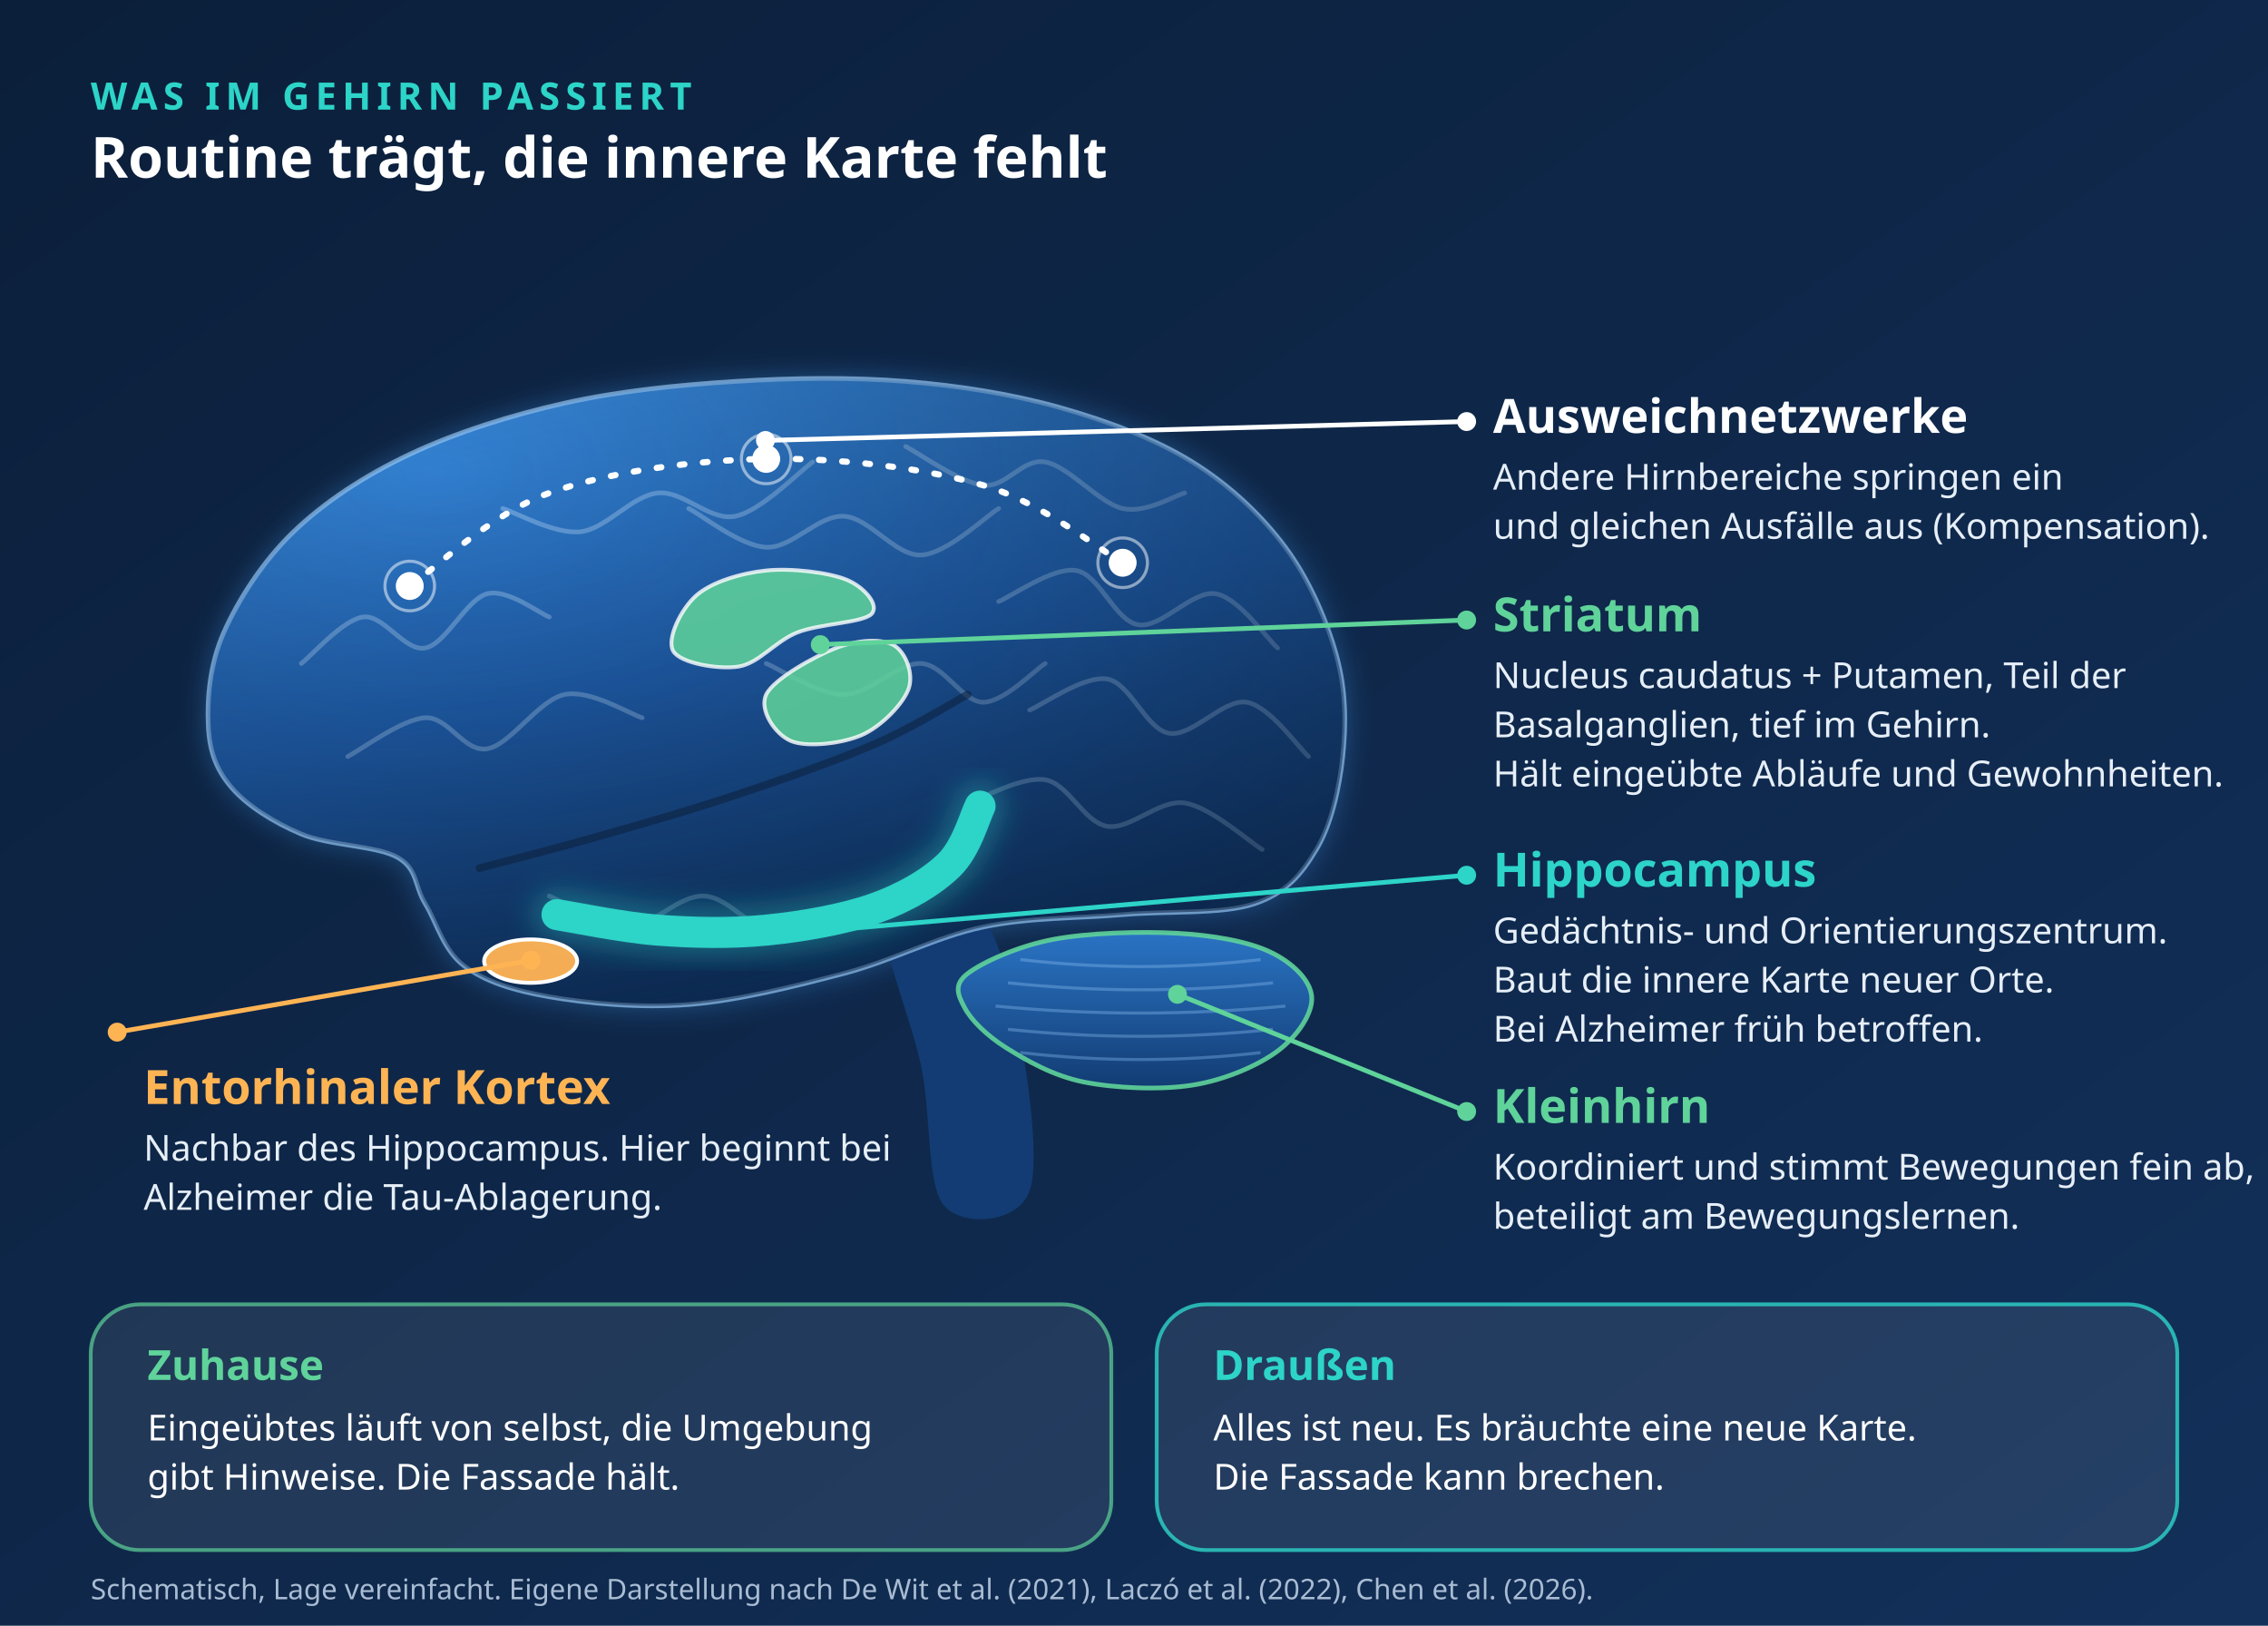
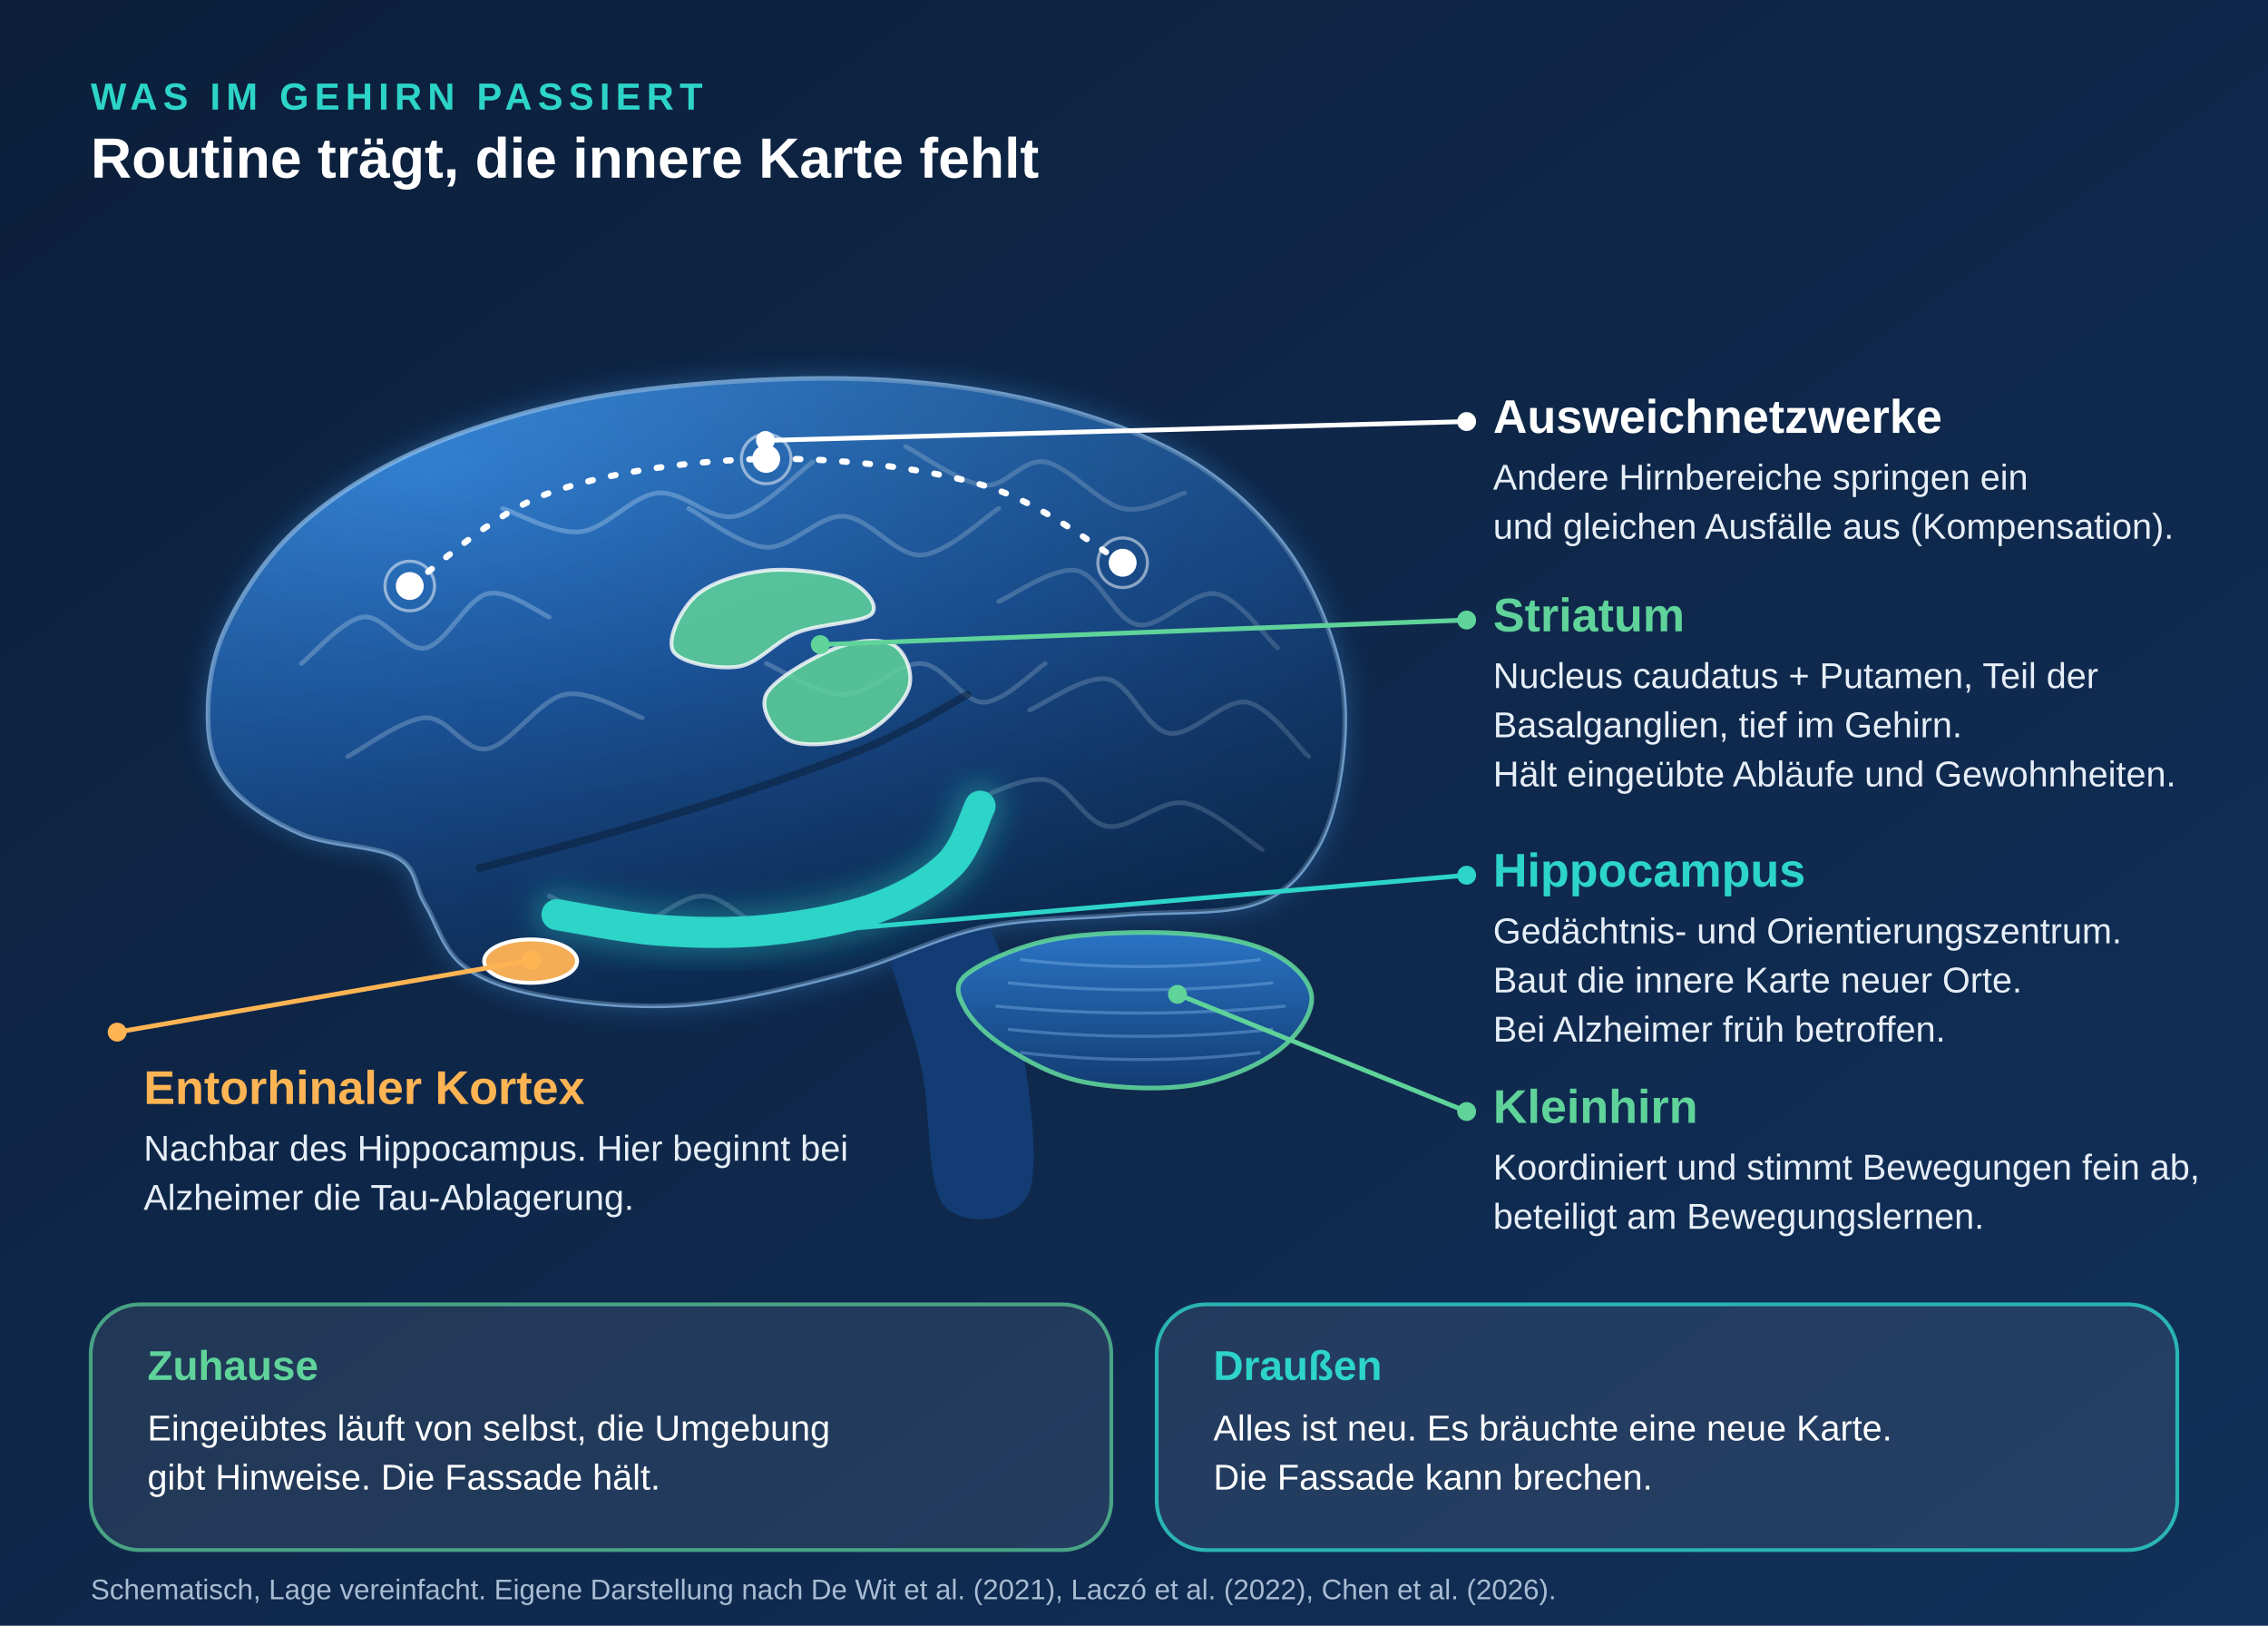
- <svg xmlns="http://www.w3.org/2000/svg" viewBox="0 0 1200 860" font-family="'Plus Jakarta Sans',system-ui,sans-serif">
+ <svg xmlns="http://www.w3.org/2000/svg" viewBox="0 0 1200 860" font-family="system-ui,-apple-system,'Segoe UI',Arial,sans-serif">
  <defs>
    <linearGradient id="bg" x1="0" y1="0" x2="1" y2="1">
      <stop offset="0" stop-color="#0B1F3A" />
      <stop offset="1" stop-color="#12305A" />
    </linearGradient>
    <linearGradient id="hirn" x1="0" y1="0" x2="0.35" y2="1">
      <stop offset="0" stop-color="#3B8FE0" />
      <stop offset="0.55" stop-color="#1F5FAE" />
      <stop offset="1" stop-color="#0E3466" />
    </linearGradient>
    <linearGradient id="klein" x1="0" y1="0" x2="0" y2="1">
      <stop offset="0" stop-color="#2A74C4" />
      <stop offset="1" stop-color="#123C73" />
    </linearGradient>
    <radialGradient id="schatten" cx="0.2" cy="0.15" r="1">
      <stop offset="0" stop-color="#0B1F3A" stop-opacity="0" />
      <stop offset="1" stop-color="#0B1F3A" stop-opacity="0.55" />
    </radialGradient>
    <filter id="glow" x="-30%" y="-30%" width="160%" height="160%">
      <feGaussianBlur stdDeviation="9" />
    </filter>
    <clipPath id="cerebrum">
      <path d="M110.0,340.0 C109.2,323.3 110.8,300.8 120.0,280.0 C129.2,259.2 145.0,234.2 165.0,215.0 C185.0,195.8 210.8,178.8 240.0,165.0 C269.2,151.2 305.0,139.8 340.0,132.0 C375.0,124.2 413.3,120.3 450.0,118.0 C486.7,115.7 525.0,115.2 560.0,118.0 C595.0,120.8 629.2,126.3 660.0,135.0 C690.8,143.7 720.8,155.0 745.0,170.0 C769.2,185.0 789.5,204.2 805.0,225.0 C820.5,245.8 831.8,272.5 838.0,295.0 C844.2,317.5 844.2,339.2 842.0,360.0 C839.8,380.8 834.5,404.2 825.0,420.0 C815.5,435.8 805.8,448.0 785.0,455.0 C764.2,462.0 729.2,459.5 700.0,462.0 C670.8,464.5 640.0,463.7 610.0,470.0 C580.0,476.3 551.7,491.7 520.0,500.0 C488.3,508.3 451.7,517.5 420.0,520.0 C388.3,522.5 354.2,519.2 330.0,515.0 C305.8,510.8 288.3,505.0 275.0,495.0 C261.7,485.0 257.2,466.7 250.0,455.0 C242.8,443.3 245.3,432.5 232.0,425.0 C218.7,417.5 187.8,417.5 170.0,410.0 C152.2,402.5 135.0,391.7 125.0,380.0 C115.0,368.3 110.8,356.7 110.0,340.0 Z" />
    </clipPath>
  </defs>
  <rect width="1200" height="860" fill="url(#bg)" />
  <text x="48" y="58" font-size="20" font-weight="600" fill="#2DD4C8" letter-spacing="3">WAS IM GEHIRN PASSIERT</text>
  <text x="48" y="94" font-size="30" font-weight="800" fill="#fff">Routine trägt, die innere Karte fehlt</text>
  <g transform="translate(20,105) scale(0.82)">
    <path d="M110.0,340.0 C109.2,323.3 110.8,300.8 120.0,280.0 C129.2,259.2 145.0,234.2 165.0,215.0 C185.0,195.8 210.8,178.8 240.0,165.0 C269.2,151.2 305.0,139.8 340.0,132.0 C375.0,124.2 413.3,120.3 450.0,118.0 C486.7,115.7 525.0,115.2 560.0,118.0 C595.0,120.8 629.2,126.3 660.0,135.0 C690.8,143.7 720.8,155.0 745.0,170.0 C769.2,185.0 789.5,204.2 805.0,225.0 C820.5,245.8 831.8,272.5 838.0,295.0 C844.2,317.5 844.2,339.2 842.0,360.0 C839.8,380.8 834.5,404.2 825.0,420.0 C815.5,435.8 805.8,448.0 785.0,455.0 C764.2,462.0 729.2,459.5 700.0,462.0 C670.8,464.5 640.0,463.7 610.0,470.0 C580.0,476.3 551.7,491.7 520.0,500.0 C488.3,508.3 451.7,517.5 420.0,520.0 C388.3,522.5 354.2,519.2 330.0,515.0 C305.8,510.8 288.3,505.0 275.0,495.0 C261.7,485.0 257.2,466.7 250.0,455.0 C242.8,443.3 245.3,432.5 232.0,425.0 C218.7,417.5 187.8,417.5 170.0,410.0 C152.2,402.5 135.0,391.7 125.0,380.0 C115.0,368.3 110.8,356.7 110.0,340.0 Z" fill="#3B8FE0" opacity="0.45" filter="url(#glow)" />
    <path d="M545.0,455.0 C550.0,437.0 585.8,441.2 600.0,452.0 C614.2,462.8 623.3,488.7 630.0,520.0 C636.7,551.3 647.5,618.3 640.0,640.0 C632.5,661.7 596.7,663.3 585.0,650.0 C573.3,636.7 576.7,592.5 570.0,560.0 C563.3,527.5 540.0,473.0 545.0,455.0 Z" fill="#123C73" />
    <path d="M600.0,500.0 C609.5,492.7 632.5,482.3 655.0,478.0 C677.5,473.7 711.7,472.7 735.0,474.0 C758.3,475.3 780.5,479.2 795.0,486.0 C809.5,492.8 821.2,504.3 822.0,515.0 C822.8,525.7 812.8,540.5 800.0,550.0 C787.2,559.5 765.8,568.7 745.0,572.0 C724.2,575.3 695.0,574.0 675.0,570.0 C655.0,566.0 637.8,556.0 625.0,548.0 C612.2,540.0 602.2,530.0 598.0,522.0 C593.8,514.0 590.5,507.3 600.0,500.0 Z" fill="url(#klein)" stroke="#5FD39A" stroke-width="3" stroke-opacity="0.9" />
    <path d="M634,491 Q712,500 789,491" fill="none" stroke="#8FC2F5" stroke-opacity="0.35" stroke-width="2" />
    <path d="M626,506 Q712,515 797,506" fill="none" stroke="#8FC2F5" stroke-opacity="0.35" stroke-width="2" />
    <path d="M618,521 Q712,530 805,521" fill="none" stroke="#8FC2F5" stroke-opacity="0.35" stroke-width="2" />
    <path d="M626,536 Q712,545 797,536" fill="none" stroke="#8FC2F5" stroke-opacity="0.35" stroke-width="2" />
    <path d="M634,551 Q712,560 789,551" fill="none" stroke="#8FC2F5" stroke-opacity="0.35" stroke-width="2" />
    <path d="M110.0,340.0 C109.2,323.3 110.8,300.8 120.0,280.0 C129.2,259.2 145.0,234.2 165.0,215.0 C185.0,195.8 210.8,178.8 240.0,165.0 C269.2,151.2 305.0,139.8 340.0,132.0 C375.0,124.2 413.3,120.3 450.0,118.0 C486.7,115.7 525.0,115.2 560.0,118.0 C595.0,120.8 629.2,126.3 660.0,135.0 C690.8,143.7 720.8,155.0 745.0,170.0 C769.2,185.0 789.5,204.2 805.0,225.0 C820.5,245.8 831.8,272.5 838.0,295.0 C844.2,317.5 844.2,339.2 842.0,360.0 C839.8,380.8 834.5,404.2 825.0,420.0 C815.5,435.8 805.8,448.0 785.0,455.0 C764.2,462.0 729.2,459.5 700.0,462.0 C670.8,464.5 640.0,463.7 610.0,470.0 C580.0,476.3 551.7,491.7 520.0,500.0 C488.3,508.3 451.7,517.5 420.0,520.0 C388.3,522.5 354.2,519.2 330.0,515.0 C305.8,510.8 288.3,505.0 275.0,495.0 C261.7,485.0 257.2,466.7 250.0,455.0 C242.8,443.3 245.3,432.5 232.0,425.0 C218.7,417.5 187.8,417.5 170.0,410.0 C152.2,402.5 135.0,391.7 125.0,380.0 C115.0,368.3 110.8,356.7 110.0,340.0 Z" fill="url(#hirn)" stroke="#9CCBF7" stroke-opacity="0.65" stroke-width="3" />
    <g clip-path="url(#cerebrum)">
      <path d="M170.0,300.0 C176.7,295.0 196.7,271.7 210.0,270.0 C223.3,268.3 236.7,292.5 250.0,290.0 C263.3,287.5 276.7,258.3 290.0,255.0 C303.3,251.7 323.3,267.5 330.0,270.0 " fill="none" stroke="#BFE0FF" stroke-opacity="0.38" stroke-width="3" stroke-linecap="round" />
      <path d="M200.0,360.0 C208.3,355.8 235.0,335.8 250.0,335.0 C265.0,334.2 275.0,357.5 290.0,355.0 C305.0,352.5 323.3,323.3 340.0,320.0 C356.7,316.7 381.7,332.5 390.0,335.0 " fill="none" stroke="#BFE0FF" stroke-opacity="0.38" stroke-width="3" stroke-linecap="round" />
      <path d="M300.0,200.0 C308.3,202.5 333.3,216.7 350.0,215.0 C366.7,213.3 383.3,191.7 400.0,190.0 C416.7,188.3 433.3,208.3 450.0,205.0 C466.7,201.7 491.7,175.8 500.0,170.0 " fill="none" stroke="#BFE0FF" stroke-opacity="0.38" stroke-width="3" stroke-linecap="round" />
      <path d="M420.0,200.0 C428.3,204.2 453.3,224.2 470.0,225.0 C486.7,225.8 503.3,204.2 520.0,205.0 C536.7,205.8 553.3,230.8 570.0,230.0 C586.7,229.2 611.7,205.0 620.0,200.0 " fill="none" stroke="#BFE0FF" stroke-opacity="0.38" stroke-width="3" stroke-linecap="round" />
      <path d="M560.0,160.0 C568.3,164.2 595.0,183.3 610.0,185.0 C625.0,186.7 635.0,167.5 650.0,170.0 C665.0,172.5 685.0,196.7 700.0,200.0 C715.0,203.3 733.3,191.7 740.0,190.0 " fill="none" stroke="#BFE0FF" stroke-opacity="0.38" stroke-width="3" stroke-linecap="round" />
      <path d="M620.0,260.0 C628.3,256.7 655.0,237.5 670.0,240.0 C685.0,242.5 695.0,272.5 710.0,275.0 C725.0,277.5 745.0,252.5 760.0,255.0 C775.0,257.5 793.3,284.2 800.0,290.0 " fill="none" stroke="#BFE0FF" stroke-opacity="0.38" stroke-width="3" stroke-linecap="round" />
      <path d="M640.0,330.0 C648.3,326.7 675.0,307.5 690.0,310.0 C705.0,312.5 715.0,342.5 730.0,345.0 C745.0,347.5 765.0,322.5 780.0,325.0 C795.0,327.5 813.3,354.2 820.0,360.0 " fill="none" stroke="#BFE0FF" stroke-opacity="0.38" stroke-width="3" stroke-linecap="round" />
      <path d="M600.0,390.0 C608.3,387.5 635.0,372.5 650.0,375.0 C665.0,377.5 675.0,402.5 690.0,405.0 C705.0,407.5 723.3,387.5 740.0,390.0 C756.7,392.5 781.7,415.0 790.0,420.0 " fill="none" stroke="#BFE0FF" stroke-opacity="0.38" stroke-width="3" stroke-linecap="round" />
      <path d="M330.0,450.0 C338.3,453.3 363.3,470.0 380.0,470.0 C396.7,470.0 413.3,449.2 430.0,450.0 C446.7,450.8 461.7,474.2 480.0,475.0 C498.3,475.8 530.0,458.3 540.0,455.0 " fill="none" stroke="#BFE0FF" stroke-opacity="0.38" stroke-width="3" stroke-linecap="round" />
      <path d="M470.0,300.0 C478.3,303.3 503.3,320.0 520.0,320.0 C536.7,320.0 555.0,299.2 570.0,300.0 C585.0,300.8 596.7,325.0 610.0,325.0 C623.3,325.0 643.3,304.2 650.0,300.0 " fill="none" stroke="#BFE0FF" stroke-opacity="0.38" stroke-width="3" stroke-linecap="round" />
      <path d="M285.0,432.0 C297.5,428.7 332.5,419.8 360.0,412.0 C387.5,404.2 420.0,395.0 450.0,385.0 C480.0,375.0 515.0,362.8 540.0,352.0 C565.0,341.2 590.0,325.3 600.0,320.0 " fill="none" stroke="#0B1F3A" stroke-opacity="0.55" stroke-width="5" stroke-linecap="round" />
      <path d="M110.0,340.0 C109.2,323.3 110.8,300.8 120.0,280.0 C129.2,259.2 145.0,234.2 165.0,215.0 C185.0,195.8 210.8,178.8 240.0,165.0 C269.2,151.2 305.0,139.8 340.0,132.0 C375.0,124.2 413.3,120.3 450.0,118.0 C486.7,115.7 525.0,115.2 560.0,118.0 C595.0,120.8 629.2,126.3 660.0,135.0 C690.8,143.7 720.8,155.0 745.0,170.0 C769.2,185.0 789.5,204.2 805.0,225.0 C820.5,245.8 831.8,272.5 838.0,295.0 C844.2,317.5 844.2,339.2 842.0,360.0 C839.8,380.8 834.5,404.2 825.0,420.0 C815.5,435.8 805.8,448.0 785.0,455.0 C764.2,462.0 729.2,459.5 700.0,462.0 C670.8,464.5 640.0,463.7 610.0,470.0 C580.0,476.3 551.7,491.7 520.0,500.0 C488.3,508.3 451.7,517.5 420.0,520.0 C388.3,522.5 354.2,519.2 330.0,515.0 C305.8,510.8 288.3,505.0 275.0,495.0 C261.7,485.0 257.2,466.7 250.0,455.0 C242.8,443.3 245.3,432.5 232.0,425.0 C218.7,417.5 187.8,417.5 170.0,410.0 C152.2,402.5 135.0,391.7 125.0,380.0 C115.0,368.3 110.8,356.7 110.0,340.0 Z" fill="url(#schatten)" />
    </g>
    <path d="M410.0,292.0 C405.5,284.3 415.0,264.7 425.0,256.0 C435.0,247.3 453.8,241.7 470.0,240.0 C486.2,238.3 510.7,241.3 522.0,246.0 C533.3,250.7 543.3,262.3 538.0,268.0 C532.7,273.7 504.3,274.3 490.0,280.0 C475.7,285.7 465.3,300.0 452.0,302.0 C438.7,304.0 414.5,299.7 410.0,292.0 Z" fill="#5FD39A" fill-opacity="0.85" stroke="#fff" stroke-opacity="0.8" stroke-width="2.5" />
    <path d="M470.0,320.0 C474.8,310.0 501.3,295.3 515.0,290.0 C528.7,284.7 544.2,283.7 552.0,288.0 C559.8,292.3 565.3,306.3 562.0,316.0 C558.7,325.7 544.7,340.3 532.0,346.0 C519.3,351.7 496.3,354.3 486.0,350.0 C475.7,345.7 465.2,330.0 470.0,320.0 Z" fill="#5FD39A" fill-opacity="0.85" stroke="#fff" stroke-opacity="0.8" stroke-width="2.5" />
    <path d="M335.0,462.0 C345.8,463.7 377.5,470.3 400.0,472.0 C422.5,473.7 446.7,474.3 470.0,472.0 C493.3,469.7 520.3,465.0 540.0,458.0 C559.7,451.0 576.7,441.0 588.0,430.0 C599.3,419.0 604.7,398.3 608.0,392.0 " fill="none" stroke="#2DD4C8" stroke-width="30" stroke-linecap="round" stroke-opacity="0.35" filter="url(#glow)" />
    <path d="M335.0,462.0 C345.8,463.7 377.5,470.3 400.0,472.0 C422.5,473.7 446.7,474.3 470.0,472.0 C493.3,469.7 520.3,465.0 540.0,458.0 C559.7,451.0 576.7,441.0 588.0,430.0 C599.3,419.0 604.7,398.3 608.0,392.0 " fill="none" stroke="#2DD4C8" stroke-width="20" stroke-linecap="round" />
    <path d="M240.0,250.0 C255.0,240.0 291.7,203.7 330.0,190.0 C368.3,176.3 423.3,168.8 470.0,168.0 C516.7,167.2 571.7,173.8 610.0,185.0 C648.3,196.2 685.0,226.7 700.0,235.0 " fill="none" stroke="#fff" stroke-width="4" stroke-dasharray="3 12" stroke-linecap="round" />
    <circle cx="240" cy="250" r="9" fill="#fff" />
    <circle cx="240" cy="250" r="16" fill="none" stroke="#fff" stroke-opacity="0.5" stroke-width="2" />
    <circle cx="470" cy="168" r="9" fill="#fff" />
    <circle cx="470" cy="168" r="16" fill="none" stroke="#fff" stroke-opacity="0.5" stroke-width="2" />
    <circle cx="700" cy="235" r="9" fill="#fff" />
    <circle cx="700" cy="235" r="16" fill="none" stroke="#fff" stroke-opacity="0.5" stroke-width="2" />
    <ellipse cx="318" cy="492" rx="30" ry="14" fill="#FFB454" fill-opacity="0.95" stroke="#fff" stroke-width="2.5" />
  </g>
  <path d="M281,508 L62,546" stroke="#FFB454" stroke-width="2.5" fill="none" stroke-linecap="round" />
  <circle cx="281" cy="508" r="5" fill="#FFB454" />
  <circle cx="62" cy="546" r="5" fill="#FFB454" />
  <text x="76" y="584" font-size="25" font-weight="800" fill="#FFB454">Entorhinaler Kortex</text>
  <text x="76" y="614" font-size="19" fill="#E6EEF7">Nachbar des Hippocampus. Hier beginnt bei</text>
  <text x="76" y="640" font-size="19" fill="#E6EEF7">Alzheimer die Tau-Ablagerung.</text>
  <path d="M405,233 L776,223" stroke="#FFFFFF" stroke-width="2.5" fill="none" stroke-linecap="round" />
  <circle cx="405" cy="233" r="5" fill="#FFFFFF" />
  <circle cx="776" cy="223" r="5" fill="#FFFFFF" />
  <text x="790" y="229" font-size="25" font-weight="800" fill="#FFFFFF">Ausweichnetzwerke</text>
  <text x="790" y="259" font-size="19" fill="#E6EEF7">Andere Hirnbereiche springen ein</text>
  <text x="790" y="285" font-size="19" fill="#E6EEF7">und gleichen Ausfälle aus (Kompensation).</text>
  <path d="M434,341 L776,328" stroke="#5FD39A" stroke-width="2.5" fill="none" stroke-linecap="round" />
  <circle cx="434" cy="341" r="5" fill="#5FD39A" />
  <circle cx="776" cy="328" r="5" fill="#5FD39A" />
  <text x="790" y="334" font-size="25" font-weight="800" fill="#5FD39A">Striatum</text>
  <text x="790" y="364" font-size="19" fill="#E6EEF7">Nucleus caudatus + Putamen, Teil der</text>
  <text x="790" y="390" font-size="19" fill="#E6EEF7">Basalganglien, tief im Gehirn.</text>
  <text x="790" y="416" font-size="19" fill="#E6EEF7">Hält eingeübte Abläufe und Gewohnheiten.</text>
  <path d="M405,495 L776,463" stroke="#2DD4C8" stroke-width="2.5" fill="none" stroke-linecap="round" />
  <circle cx="405" cy="495" r="5" fill="#2DD4C8" />
  <circle cx="776" cy="463" r="5" fill="#2DD4C8" />
  <text x="790" y="469" font-size="25" font-weight="800" fill="#2DD4C8">Hippocampus</text>
  <text x="790" y="499" font-size="19" fill="#E6EEF7">Gedächtnis- und Orientierungszentrum.</text>
  <text x="790" y="525" font-size="19" fill="#E6EEF7">Baut die innere Karte neuer Orte.</text>
  <text x="790" y="551" font-size="19" fill="#E6EEF7">Bei Alzheimer früh betroffen.</text>
  <path d="M623,526 L776,588" stroke="#5FD39A" stroke-width="2.5" fill="none" stroke-linecap="round" />
  <circle cx="623" cy="526" r="5" fill="#5FD39A" />
  <circle cx="776" cy="588" r="5" fill="#5FD39A" />
  <text x="790" y="594" font-size="25" font-weight="800" fill="#5FD39A">Kleinhirn</text>
  <text x="790" y="624" font-size="19" fill="#E6EEF7">Koordiniert und stimmt Bewegungen fein ab,</text>
  <text x="790" y="650" font-size="19" fill="#E6EEF7">beteiligt am Bewegungslernen.</text>
  <rect x="48" y="690" width="540" height="130" rx="26" fill="#fff" fill-opacity="0.08" stroke="#5FD39A" stroke-opacity="0.7" stroke-width="2" />
  <text x="78" y="730" font-size="22" font-weight="800" fill="#5FD39A">Zuhause</text>
  <text x="78" y="762" font-size="19" fill="#fff">Eingeübtes läuft von selbst, die Umgebung</text>
  <text x="78" y="788" font-size="19" fill="#fff">gibt Hinweise. Die Fassade hält.</text>
  <rect x="612" y="690" width="540" height="130" rx="26" fill="#fff" fill-opacity="0.08" stroke="#2DD4C8" stroke-opacity="0.8" stroke-width="2" />
  <text x="642" y="730" font-size="22" font-weight="800" fill="#2DD4C8">Draußen</text>
  <text x="642" y="762" font-size="19" fill="#fff">Alles ist neu. Es bräuchte eine neue Karte.</text>
  <text x="642" y="788" font-size="19" fill="#fff">Die Fassade kann brechen.</text>
  <text x="48" y="846" font-size="15" fill="#A9BCD3">Schematisch, Lage vereinfacht. Eigene Darstellung nach De Wit et al. (2021), Laczó et al. (2022), Chen et al. (2026).</text>
</svg>
